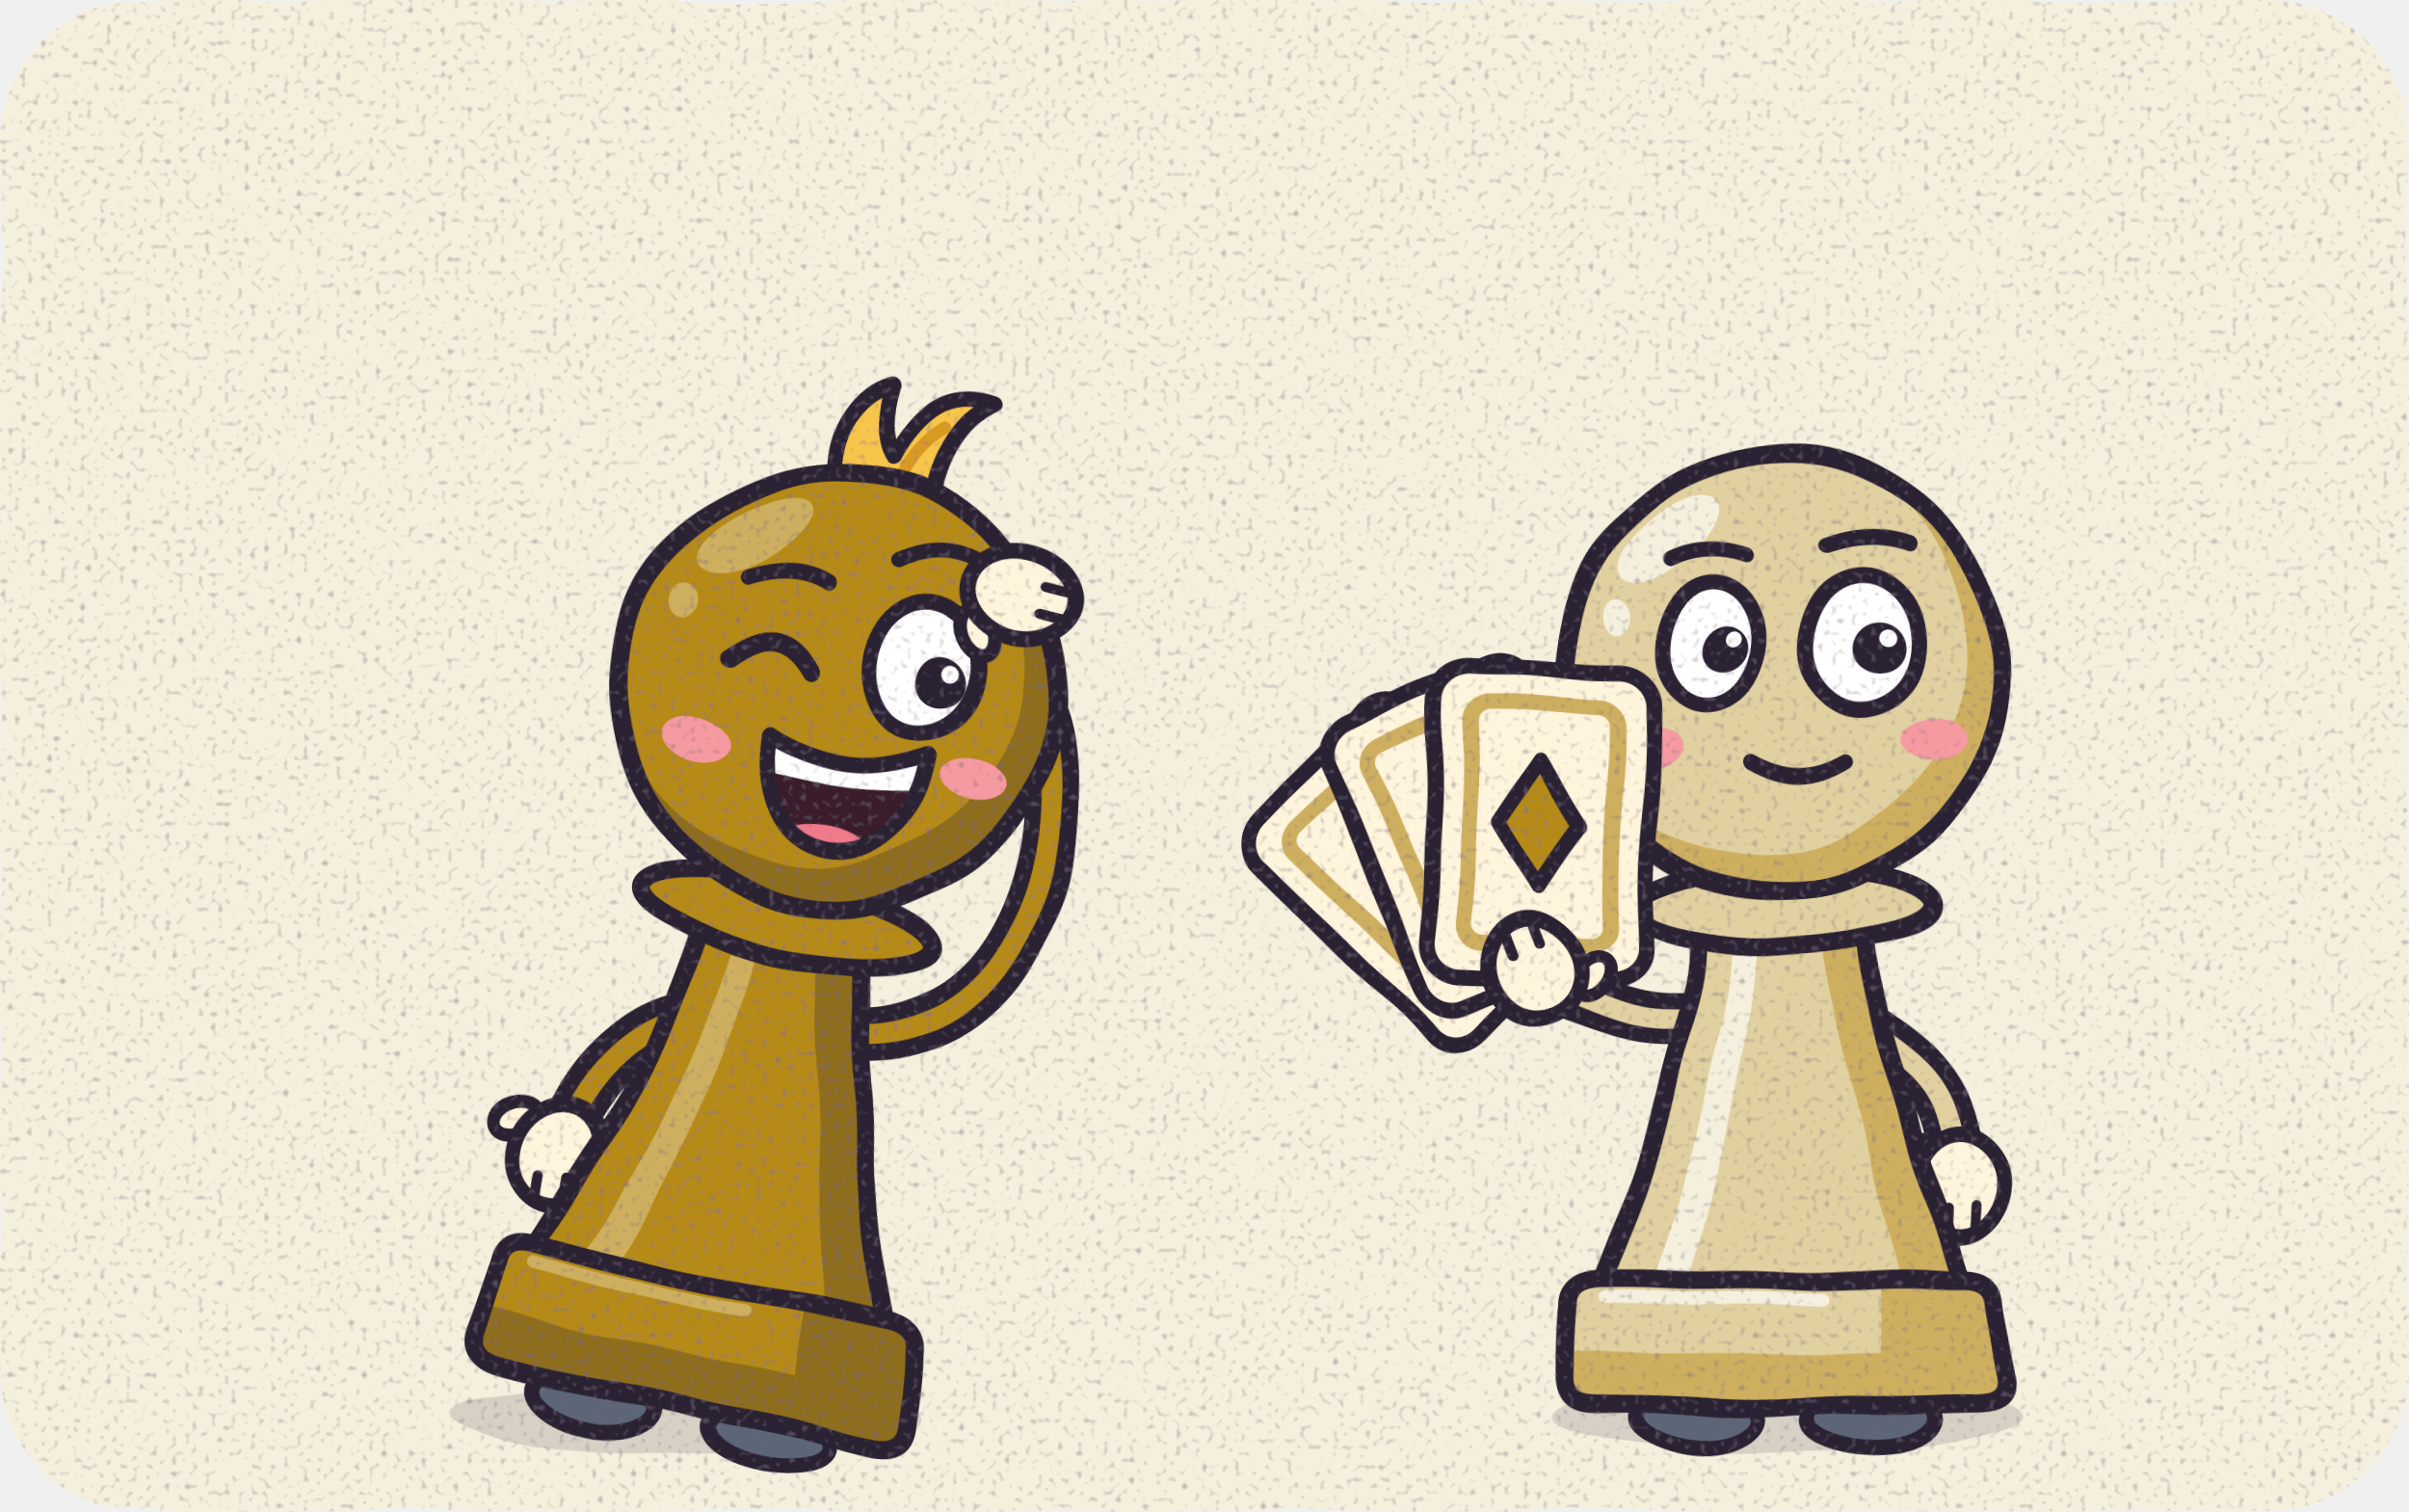
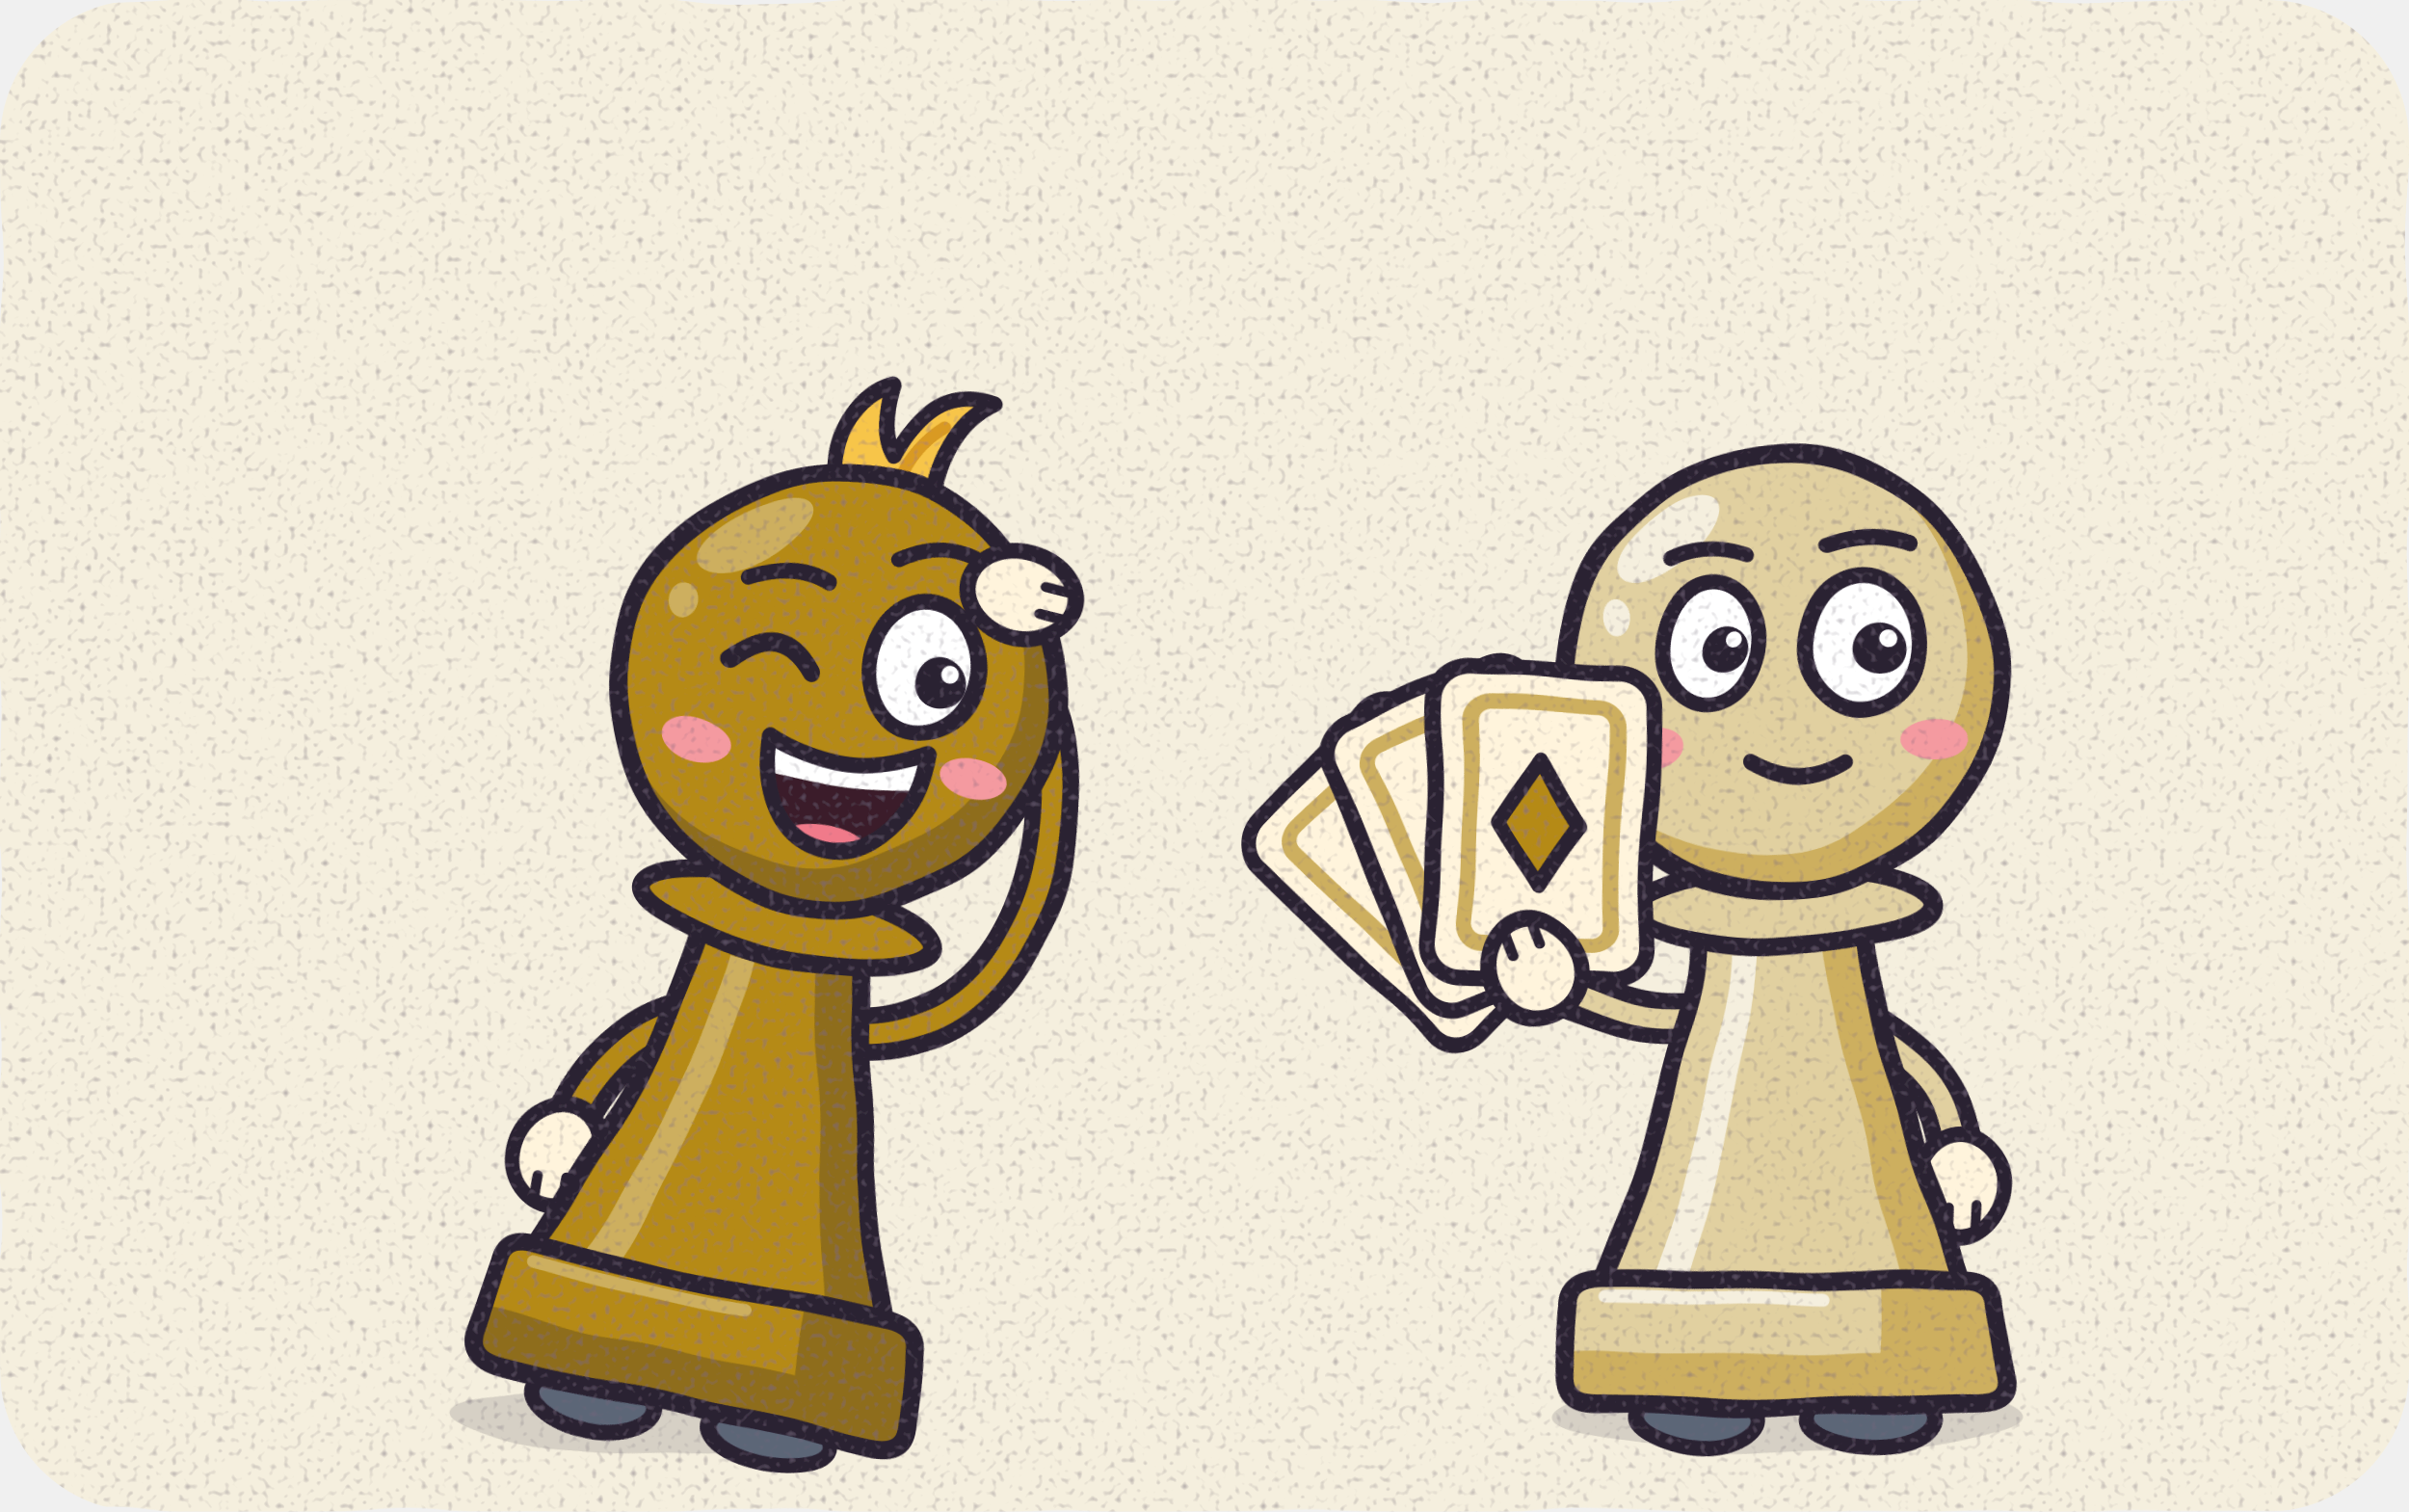
<svg xmlns="http://www.w3.org/2000/svg" viewBox="0 0 408 256" width="408" height="256">
  <defs>
    <filter id="C2-drawn" x="-5%" y="-5%" width="110%" height="110%">
      <feTurbulence type="fractalNoise" baseFrequency="0.035" numOctaves="2" seed="59" result="warp" />
      <feDisplacementMap in="SourceGraphic" in2="warp" scale="3" xChannelSelector="R" yChannelSelector="G" result="wobbly" />
      <feTurbulence type="fractalNoise" baseFrequency="0.9" numOctaves="1" seed="67" result="noise" />
      <feColorMatrix in="noise" type="matrix" values="0 0 0 0 0.17  0 0 0 0 0.13  0 0 0 0 0.2  -2 0 0 0 0.85" result="specks" />
      <feComposite in="specks" in2="wobbly" operator="in" result="grain" />
      <feMerge>
        <feMergeNode in="wobbly" />
        <feMergeNode in="grain" />
      </feMerge>
    </filter>
    <clipPath id="C2-frame">
      <rect width="408" height="256" rx="24" />
    </clipPath>
  </defs>
  <g clip-path="url(#C2-frame)">
    <g filter="url(#C2-drawn)" stroke="#2b2233" stroke-linejoin="round" stroke-linecap="round">
      <rect width="408" height="256" fill="#f5efde" stroke="none" />
      <ellipse cx="116" cy="240" rx="40" ry="6" fill="#2b2233" opacity="0.15" stroke="none" />
      <ellipse cx="302" cy="240" rx="40" ry="6" fill="#2b2233" opacity="0.15" stroke="none" />
      <g transform="translate(302 238) scale(0.44) rotate(0) translate(-200 -450)" stroke-width="7">
        <clipPath id="c2b-body">
          <path d="M168 262 C165 318 142 370 128 410 L272 410 C258 370 235 318 232 262 Z" />
        </clipPath>
        <clipPath id="c2b-base">
          <path d="M118 412 Q118 402 130 402 L270 402 Q282 402 282 412 L285 438 Q287 450 273 450 L127 450 Q113 450 115 438 Z" />
        </clipPath>
        <clipPath id="c2b-collar">
          <ellipse cx="200" cy="258" rx="58" ry="15" />
        </clipPath>
        <clipPath id="c2b-head">
          <circle cx="200" cy="168" r="84" />
        </clipPath>
        <path d="M178 300 C150 304 132 300 112 290" fill="none" stroke-width="21" />
        <path d="M178 300 C150 304 132 300 112 290" fill="none" stroke="#e1d0a0" stroke-width="8" />
        <path d="M222 300 C250 312 262 330 266 352" fill="none" stroke-width="21" />
        <path d="M222 300 C250 312 262 330 266 352" fill="none" stroke="#e1d0a0" stroke-width="8" />
        <g transform="rotate(180 268 366)">
-           <ellipse cx="287" cy="377" rx="9" ry="6" transform="rotate(-35 287 377)" fill="#fff4dc" stroke-width="5" />
          <ellipse cx="268" cy="366" rx="17" ry="20" fill="#fff4dc" stroke-width="6" />
          <path d="M262 349 L262 358 M273 348 L273 357" fill="none" stroke-width="4" />
        </g>
        <g fill="#5c6677" stroke-width="6">
          <ellipse cx="166" cy="455" rx="24" ry="11" transform="rotate(0 166 455)" />
          <ellipse cx="234" cy="455" rx="24" ry="11" transform="rotate(0 234 455)" />
        </g>
        <path d="M168 262 C165 318 142 370 128 410 L272 410 C258 370 235 318 232 262 Z" fill="#e1d0a0" stroke="none" />
        <g clip-path="url(#c2b-body)" stroke="none">
          <path d="M214 262 C220 320 238 370 248 410 L300 410 L300 262 Z" fill="#cdaf5e" />
          <path d="M181 276 C178 320 162 364 150 400 L164 400 C174 366 188 322 191 276 Z" fill="#f5efde" />
        </g>
        <path d="M168 262 C165 318 142 370 128 410 L272 410 C258 370 235 318 232 262 Z" fill="none" />
        <path d="M118 412 Q118 402 130 402 L270 402 Q282 402 282 412 L285 438 Q287 450 273 450 L127 450 Q113 450 115 438 Z" fill="#e1d0a0" stroke="none" />
        <g clip-path="url(#c2b-base)" stroke="none">
          <rect x="80" y="430" width="240" height="30" fill="#cdaf5e" />
          <rect x="238" y="400" width="80" height="60" fill="#cdaf5e" />
          <path d="M132 409 L215 409" stroke="#f5efde" stroke-width="5" />
        </g>
        <path d="M118 412 Q118 402 130 402 L270 402 Q282 402 282 412 L285 438 Q287 450 273 450 L127 450 Q113 450 115 438 Z" fill="none" />
        <ellipse cx="200" cy="258" rx="58" ry="15" fill="#e1d0a0" stroke="none" />
        <path d="M140 262 Q200 290 260 262 L260 280 L140 280 Z" fill="#cdaf5e" stroke="none" clip-path="url(#c2b-collar)" />
        <ellipse cx="200" cy="258" rx="58" ry="15" fill="none" />
        <circle cx="200" cy="168" r="84" fill="#cdaf5e" stroke="none" />
        <g clip-path="url(#c2b-head)" stroke="none">
          <circle cx="190" cy="158" r="80" fill="#e1d0a0" />
          <ellipse cx="156" cy="116" rx="24" ry="10" transform="rotate(-38 156 116)" fill="#f5efde" />
          <ellipse cx="135" cy="146" rx="5" ry="7" fill="#f5efde" />
        </g>
        <circle cx="200" cy="168" r="84" fill="none" />
        <ellipse cx="148" cy="197" rx="13" ry="8" fill="#f49aa0" stroke="none" />
        <ellipse cx="258" cy="193" rx="13" ry="8" fill="#f49aa0" stroke="none" />
        <path d="M156 124 Q170 118 186 123 M216 119 Q232 113 248 118" fill="none" stroke-width="6" />
        <ellipse cx="172" cy="158" rx="19" ry="24" fill="#ffffff" stroke-width="6" />
        <circle cx="178" cy="160" r="9" fill="#2b2233" stroke="none" />
        <circle cx="181" cy="156" r="3.1" fill="#ffffff" stroke="none" />
        <ellipse cx="230" cy="156" rx="21" ry="26" fill="#ffffff" stroke-width="6" />
        <circle cx="236" cy="158" r="10" fill="#2b2233" stroke="none" />
        <circle cx="239" cy="154" r="3.4" fill="#ffffff" stroke="none" />
        <path d="M188 204 Q206 212 224 202" fill="none" stroke-width="6" />
        <g transform="translate(104 286) rotate(-46) scale(1.5)">
          <rect x="-28" y="-80" width="56" height="80" rx="9" fill="#fff4dc" stroke-width="4.0" />
          <rect x="-19" y="-71" width="38" height="62" rx="5" fill="none" stroke="#cdaf5e" stroke-width="4" />
          <path d="M0 -56 L11 -40 L0 -24 L-11 -40 Z" fill="#b58a12" stroke-width="4" />
        </g>
        <g transform="translate(104 286) rotate(-22) scale(1.5)">
          <rect x="-28" y="-80" width="56" height="80" rx="9" fill="#fff4dc" stroke-width="4.0" />
          <rect x="-19" y="-71" width="38" height="62" rx="5" fill="none" stroke="#cdaf5e" stroke-width="4" />
          <path d="M0 -56 L11 -40 L0 -24 L-11 -40 Z" fill="#b58a12" stroke-width="4" />
        </g>
        <g transform="translate(104 286) rotate(2) scale(1.5)">
          <rect x="-28" y="-80" width="56" height="80" rx="9" fill="#fff4dc" stroke-width="4.0" />
          <rect x="-19" y="-71" width="38" height="62" rx="5" fill="none" stroke="#cdaf5e" stroke-width="4" />
          <path d="M0 -56 L11 -40 L0 -24 L-11 -40 Z" fill="#b58a12" stroke-width="4" />
        </g>
        <g transform="rotate(-20 104 282)">
-           <ellipse cx="123" cy="293" rx="9" ry="6" transform="rotate(-35 123 293)" fill="#fff4dc" stroke-width="5" />
          <ellipse cx="104" cy="282" rx="17" ry="20" fill="#fff4dc" stroke-width="6" />
          <path d="M98 265 L98 274 M109 264 L109 273" fill="none" stroke-width="4" />
        </g>
      </g>
      <g transform="translate(116 238) scale(0.44) rotate(12) translate(-200 -450)" stroke-width="7">
        <clipPath id="c2-body">
          <path d="M168 262 C165 318 142 370 128 410 L272 410 C258 370 235 318 232 262 Z" />
        </clipPath>
        <clipPath id="c2-base">
          <path d="M118 412 Q118 402 130 402 L270 402 Q282 402 282 412 L285 438 Q287 450 273 450 L127 450 Q113 450 115 438 Z" />
        </clipPath>
        <clipPath id="c2-collar">
          <ellipse cx="200" cy="258" rx="58" ry="15" />
        </clipPath>
        <clipPath id="c2-head">
          <circle cx="200" cy="168" r="84" />
        </clipPath>
        <path d="M178 300 C150 312 138 330 134 352" fill="none" stroke-width="21" />
        <path d="M178 300 C150 312 138 330 134 352" fill="none" stroke="#b58a12" stroke-width="8" />
        <g transform="rotate(180 132 366)">
-           <ellipse cx="151" cy="377" rx="9" ry="6" transform="rotate(-35 151 377)" fill="#fff4dc" stroke-width="5" />
          <ellipse cx="132" cy="366" rx="17" ry="20" fill="#fff4dc" stroke-width="6" />
          <path d="M126 349 L126 358 M137 348 L137 357" fill="none" stroke-width="4" />
        </g>
        <path d="M222 298 C304 296 318 186 246 122" fill="none" stroke-width="21" />
        <path d="M222 298 C304 296 318 186 246 122" fill="none" stroke="#b58a12" stroke-width="8" />
        <g fill="#5c6677" stroke-width="6">
          <ellipse cx="166" cy="455" rx="24" ry="11" transform="rotate(0 166 455)" />
          <ellipse cx="234" cy="455" rx="24" ry="11" transform="rotate(0 234 455)" />
        </g>
        <path d="M168 262 C165 318 142 370 128 410 L272 410 C258 370 235 318 232 262 Z" fill="#b58a12" stroke="none" />
        <g clip-path="url(#c2-body)" stroke="none">
          <path d="M214 262 C220 320 238 370 248 410 L300 410 L300 262 Z" fill="#8e6d1b" />
          <path d="M181 276 C178 320 162 364 150 400 L164 400 C174 366 188 322 191 276 Z" fill="#cdaf5e" />
        </g>
        <path d="M168 262 C165 318 142 370 128 410 L272 410 C258 370 235 318 232 262 Z" fill="none" />
        <path d="M118 412 Q118 402 130 402 L270 402 Q282 402 282 412 L285 438 Q287 450 273 450 L127 450 Q113 450 115 438 Z" fill="#b58a12" stroke="none" />
        <g clip-path="url(#c2-base)" stroke="none">
          <rect x="80" y="430" width="240" height="30" fill="#8e6d1b" />
          <rect x="238" y="400" width="80" height="60" fill="#8e6d1b" />
          <path d="M132 409 L215 409" stroke="#cdaf5e" stroke-width="5" />
        </g>
        <path d="M118 412 Q118 402 130 402 L270 402 Q282 402 282 412 L285 438 Q287 450 273 450 L127 450 Q113 450 115 438 Z" fill="none" />
        <ellipse cx="200" cy="258" rx="58" ry="15" fill="#b58a12" stroke="none" />
        <path d="M140 262 Q200 290 260 262 L260 280 L140 280 Z" fill="#8e6d1b" stroke="none" clip-path="url(#c2-collar)" />
        <ellipse cx="200" cy="258" rx="58" ry="15" fill="none" />
        <path d="M184 96 C176 72 184 56 197 50 C195 63 199 71 204 76 C208 58 220 46 236 48 C223 59 221 76 222 96 Z" fill="#f7c548" stroke-width="6" />
        <path d="M208 92 C208 80 212 70 220 62" fill="none" stroke="#d99a22" stroke-width="5" />
        <circle cx="200" cy="168" r="84" fill="#8e6d1b" stroke="none" />
        <g clip-path="url(#c2-head)" stroke="none">
          <circle cx="190" cy="158" r="80" fill="#b58a12" />
          <ellipse cx="156" cy="116" rx="24" ry="10" transform="rotate(-38 156 116)" fill="#cdaf5e" />
          <ellipse cx="135" cy="146" rx="5" ry="7" fill="#cdaf5e" />
        </g>
        <circle cx="200" cy="168" r="84" fill="none" />
        <ellipse cx="150" cy="198" rx="13" ry="8" fill="#f49aa0" stroke="none" />
        <ellipse cx="258" cy="192" rx="13" ry="8" fill="#f49aa0" stroke="none" />
        <path d="M156 132 Q172 124 188 130 M214 116 Q232 102 252 112" fill="none" stroke-width="6" />
        <path d="M156 164 Q172 146 188 164" fill="none" stroke-width="7" />
        <ellipse cx="232" cy="154" rx="21" ry="25" fill="#ffffff" stroke-width="6" />
        <circle cx="240" cy="158" r="9.5" fill="#2b2233" stroke="none" />
        <circle cx="243" cy="154" r="3.2" fill="#ffffff" stroke="none" />
        <clipPath id="c2-mouth">
          <path d="M176 190 Q208 204 240 186 Q238 228 210 229 Q182 229 176 190 Z" />
        </clipPath>
        <path d="M176 190 Q208 204 240 186 Q238 228 210 229 Q182 229 176 190 Z" fill="#3a1f2b" stroke="none" />
        <g clip-path="url(#c2-mouth)" stroke="none">
          <path d="M150 150 L260 150 L260 196 Q205 212 150 200 Z" fill="#ffffff" />
          <ellipse cx="207" cy="232" rx="20" ry="12" fill="#f07a8a" />
        </g>
        <path d="M176 190 Q208 204 240 186 Q238 228 210 229 Q182 229 176 190 Z" fill="none" stroke-width="6" />
        <g transform="rotate(94 262 118)">
-           <ellipse cx="281" cy="129" rx="9" ry="6" transform="rotate(-35 281 129)" fill="#fff4dc" stroke-width="5" />
          <ellipse cx="262" cy="118" rx="17" ry="20" fill="#fff4dc" stroke-width="6" />
          <path d="M256 101 L256 110 M267 100 L267 109" fill="none" stroke-width="4" />
        </g>
      </g>
    </g>
  </g>
</svg>
